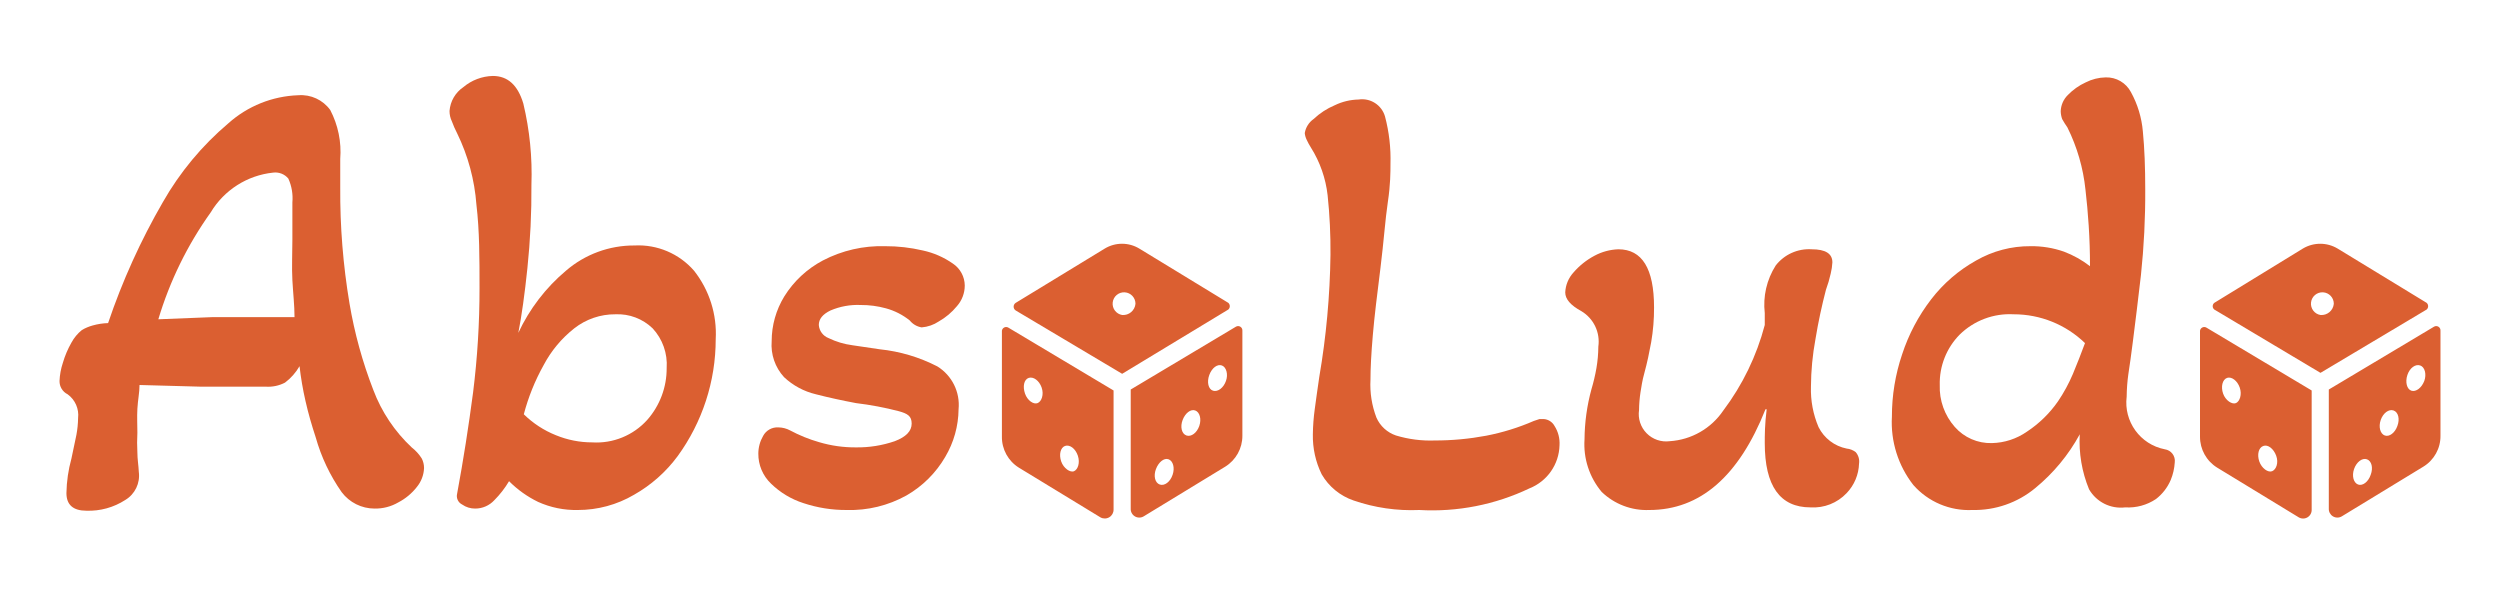
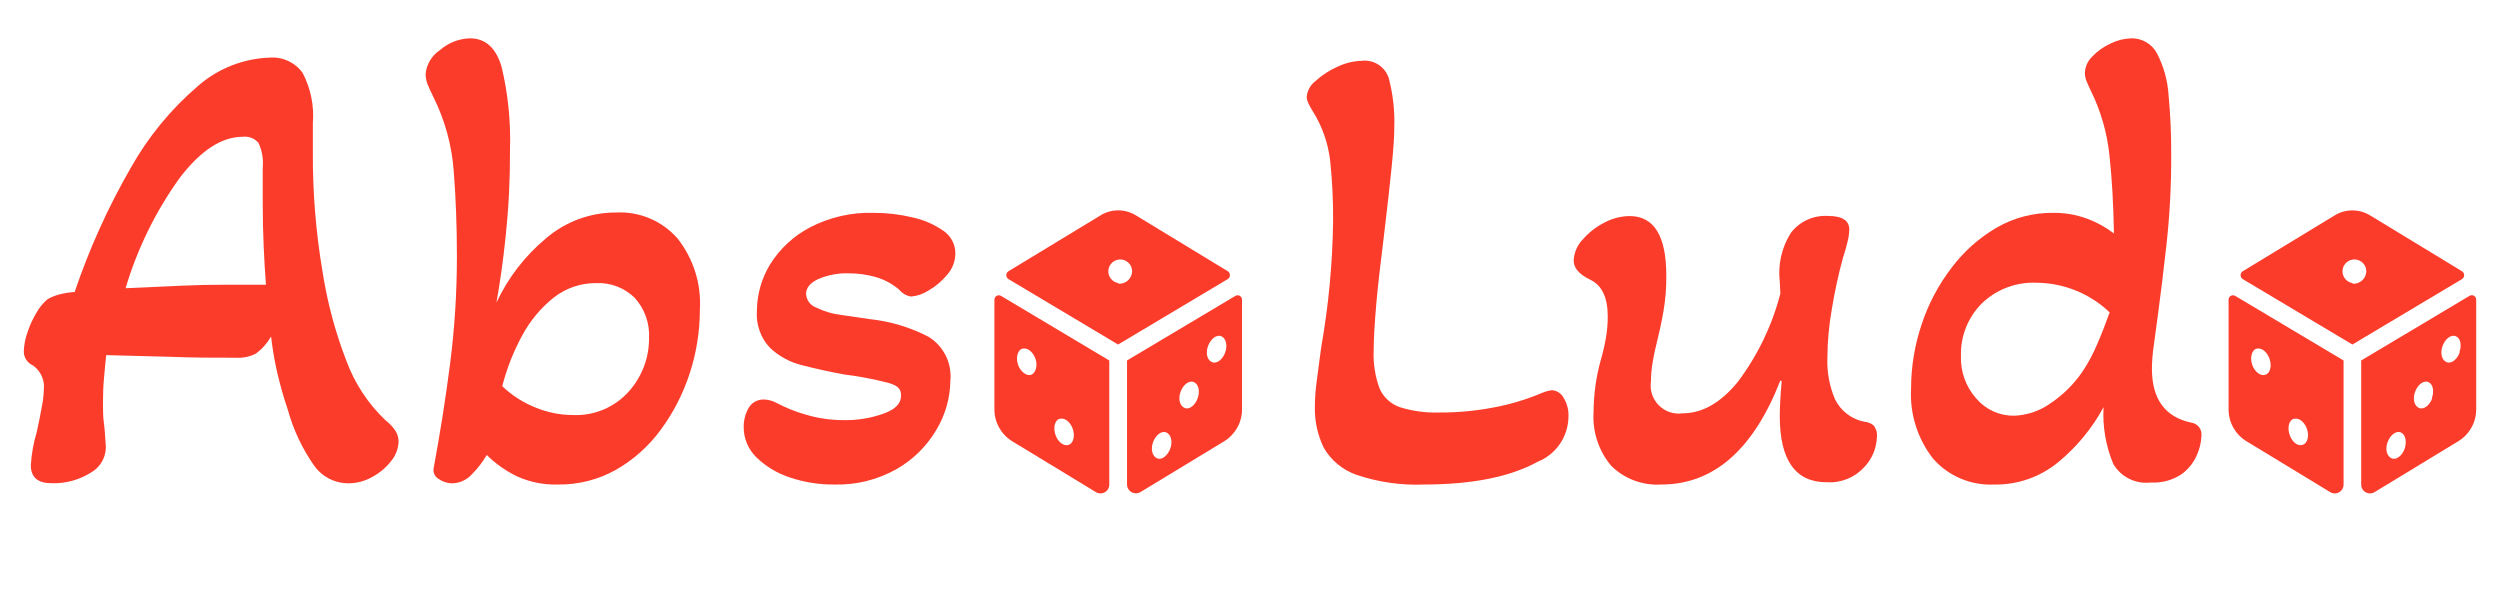
- <svg xmlns="http://www.w3.org/2000/svg" viewBox="0 0 105 25">
+ <svg xmlns="http://www.w3.org/2000/svg" viewBox="0 0 210 50">
  <defs>
-     <style>.cls-1{fill:#db5f31;}</style>
+     <style>.cls-1{fill:#fc3c2b;}</style>
  </defs>
  <g id="Calque_4" data-name="Calque 4">
-     <path class="cls-1" d="M15.73,21.36a1.73,1.73,0,0,1-1.38-.69,7.59,7.59,0,0,1-1.09-2.3c-.17-.52-.31-1-.43-1.53a13.53,13.53,0,0,1-.25-1.46,2.28,2.28,0,0,1-.61.69,1.53,1.53,0,0,1-.81.17l-2.73,0-2.57-.07c0,.31-.07.63-.09,1s0,.64,0,1a7.87,7.87,0,0,0,0,.84c0,.28.05.55.06.81a1.19,1.19,0,0,1-.57,1.18,2.82,2.82,0,0,1-1.63.45c-.56,0-.84-.25-.84-.74A5.82,5.82,0,0,1,3,19.26l.21-1a4.2,4.2,0,0,0,.07-.7,1.08,1.08,0,0,0-.44-1A.61.61,0,0,1,2.5,16a2.74,2.74,0,0,1,.14-.76A3.94,3.94,0,0,1,3,14.39a1.78,1.78,0,0,1,.44-.53,1.9,1.9,0,0,1,.45-.19,2.69,2.69,0,0,1,.65-.1,28.11,28.11,0,0,1,2.3-5.08A12.32,12.32,0,0,1,9.59,5.18,4.64,4.64,0,0,1,12.53,4a1.51,1.51,0,0,1,1.34.62,3.8,3.8,0,0,1,.42,2.06V7.87a28.31,28.31,0,0,0,.39,4.88,18.61,18.61,0,0,0,1,3.63,6.39,6.39,0,0,0,1.61,2.41,1.82,1.82,0,0,1,.42.46.86.86,0,0,1,.1.41,1.33,1.33,0,0,1-.3.79,2.38,2.38,0,0,1-.78.65A1.91,1.91,0,0,1,15.73,21.36ZM6.65,13.41l2.26-.09c.64,0,1.19,0,1.62,0h1.84c0-.49-.06-1-.09-1.55s0-1.11,0-1.71V8.5a2,2,0,0,0-.17-1,.71.71,0,0,0-.64-.25A3.48,3.48,0,0,0,8.85,8.92,15.27,15.27,0,0,0,6.65,13.41Z" />
-     <path class="cls-1" d="M24.27,21.42a3.85,3.85,0,0,1-1.67-.34,4.5,4.5,0,0,1-1.22-.87,4.07,4.07,0,0,1-.62.8,1.09,1.09,0,0,1-.8.35.94.94,0,0,1-.55-.17.4.4,0,0,1-.21-.46c.26-1.4.48-2.81.67-4.25a35.16,35.16,0,0,0,.27-4.38c0-1.25,0-2.41-.13-3.5a8.23,8.23,0,0,0-.81-3,4.25,4.25,0,0,1-.22-.5,1,1,0,0,1-.1-.44,1.33,1.33,0,0,1,.58-1,2,2,0,0,1,1.24-.47c.63,0,1.05.39,1.28,1.16a12.74,12.74,0,0,1,.34,3.41,31.5,31.5,0,0,1-.17,3.51c-.11,1.06-.24,2-.38,2.71a7.62,7.62,0,0,1,2-2.61,4.37,4.37,0,0,1,2.88-1.06,3.1,3.1,0,0,1,2.5,1.06,4.27,4.27,0,0,1,.91,2.88,8.35,8.35,0,0,1-1.6,4.91,5.88,5.88,0,0,1-1.83,1.62A4.65,4.65,0,0,1,24.27,21.42Zm.6-2.84a2.87,2.87,0,0,0,2.31-.94A3.26,3.26,0,0,0,28,15.46a2.23,2.23,0,0,0-.59-1.67,2.11,2.11,0,0,0-1.56-.59,2.77,2.77,0,0,0-1.73.59,4.84,4.84,0,0,0-1.29,1.55A8.84,8.84,0,0,0,22,17.4a4.09,4.09,0,0,0,1.35.88A4,4,0,0,0,24.87,18.58Z" />
-     <path class="cls-1" d="M35.56,21.42a5.65,5.65,0,0,1-1.82-.29,3.46,3.46,0,0,1-1.36-.82,1.72,1.72,0,0,1-.53-1.26,1.49,1.49,0,0,1,.2-.74.68.68,0,0,1,.64-.36,1.07,1.07,0,0,1,.5.13,6.17,6.17,0,0,0,1.21.49,5.28,5.28,0,0,0,1.55.22,4.81,4.81,0,0,0,1.63-.26c.47-.18.71-.42.71-.74s-.18-.42-.54-.52a13.6,13.6,0,0,0-1.8-.34c-.58-.11-1.14-.23-1.68-.37a2.94,2.94,0,0,1-1.34-.72,2,2,0,0,1-.52-1.51,3.6,3.6,0,0,1,.53-1.88,4.24,4.24,0,0,1,1.62-1.51,5.31,5.31,0,0,1,2.62-.6,6.83,6.83,0,0,1,1.58.18,3.48,3.48,0,0,1,1.26.55,1.12,1.12,0,0,1,.5.92,1.31,1.31,0,0,1-.33.87,2.73,2.73,0,0,1-.76.64,1.51,1.51,0,0,1-.72.25.8.8,0,0,1-.5-.29,2.75,2.75,0,0,0-1-.51,3.91,3.91,0,0,0-1.06-.14,2.89,2.89,0,0,0-1.27.23c-.33.16-.49.36-.49.61a.64.64,0,0,0,.41.55,3.26,3.26,0,0,0,1,.3l1.15.17a6.81,6.81,0,0,1,2.42.72,1.9,1.9,0,0,1,.89,1.8,4,4,0,0,1-.56,2,4.44,4.44,0,0,1-1.63,1.62A4.87,4.87,0,0,1,35.56,21.42Z" />
-     <path class="cls-1" d="M59.61,21.42a7.46,7.46,0,0,1-2.76-.4,2.47,2.47,0,0,1-1.34-1.1,3.65,3.65,0,0,1-.37-1.68,8.57,8.57,0,0,1,.08-1.06c.05-.4.12-.85.19-1.35a32.84,32.84,0,0,0,.47-5.13,22.11,22.11,0,0,0-.12-2.5,4.77,4.77,0,0,0-.7-2,2.68,2.68,0,0,1-.18-.33.81.81,0,0,1-.08-.28A.9.9,0,0,1,55.17,5a3,3,0,0,1,.89-.58,2.4,2.4,0,0,1,1-.24,1,1,0,0,1,1.11.71,7,7,0,0,1,.23,2c0,.33,0,.86-.11,1.59s-.17,1.65-.31,2.77-.25,2-.32,2.81-.1,1.42-.1,1.89a3.87,3.87,0,0,0,.25,1.59,1.38,1.38,0,0,0,.82.75,5,5,0,0,0,1.63.21,11.64,11.64,0,0,0,2.16-.2,9.55,9.55,0,0,0,2-.62l.24-.08.18,0a.56.56,0,0,1,.45.29,1.35,1.35,0,0,1,.21.81,2,2,0,0,1-1.26,1.81A9.47,9.47,0,0,1,59.61,21.42Z" />
-     <path class="cls-1" d="M69.27,21.42a2.72,2.72,0,0,1-2-.76,3.11,3.11,0,0,1-.72-2.21,8.23,8.23,0,0,1,.29-2.1,7.61,7.61,0,0,0,.21-.89,5.47,5.47,0,0,0,.08-.9,1.49,1.49,0,0,0-.71-1.49c-.46-.25-.68-.51-.68-.79a1.33,1.33,0,0,1,.35-.84,3.06,3.06,0,0,1,.88-.7,2.28,2.28,0,0,1,1-.27c1,0,1.5.81,1.5,2.44a8.3,8.3,0,0,1-.12,1.46c-.08.44-.17.87-.28,1.27s-.12.56-.17.84a5.35,5.35,0,0,0-.06.74,1.15,1.15,0,0,0,1.29,1.31,2.94,2.94,0,0,0,2.25-1.29,10.35,10.35,0,0,0,1.74-3.59l0-.5a3.07,3.07,0,0,1,.46-2,1.77,1.77,0,0,1,1.51-.68c.58,0,.87.18.87.55a2.54,2.54,0,0,1-.07.47,5.37,5.37,0,0,1-.2.68c-.17.65-.32,1.34-.44,2.07a11.3,11.3,0,0,0-.19,2,4,4,0,0,0,.32,1.7,1.69,1.69,0,0,0,1.18.9.73.73,0,0,1,.38.15.6.6,0,0,1,.14.48,1.88,1.88,0,0,1-.52,1.24,1.92,1.92,0,0,1-1.52.6q-1.92,0-1.92-2.7c0-.32,0-.79.08-1.42l-.05,0Q72.47,21.42,69.27,21.42Z" />
-     <path class="cls-1" d="M82.84,21.42a3.11,3.11,0,0,1-2.48-1.05,4.27,4.27,0,0,1-.9-2.87,8.13,8.13,0,0,1,.43-2.62,7.73,7.73,0,0,1,1.22-2.31A6.18,6.18,0,0,1,83,10.94a4.52,4.52,0,0,1,2.28-.6,4.09,4.09,0,0,1,1.41.23,4.27,4.27,0,0,1,1.09.61c0-1.19-.08-2.26-.19-3.21a7.64,7.64,0,0,0-.76-2.62A3.8,3.8,0,0,1,86.61,5a1.05,1.05,0,0,1-.06-.33,1,1,0,0,1,.3-.68,2.47,2.47,0,0,1,.75-.53,1.93,1.93,0,0,1,.84-.21,1.16,1.16,0,0,1,1.06.62A4.16,4.16,0,0,1,90,5.52c.07.71.1,1.52.1,2.43a32.54,32.54,0,0,1-.18,3.6c-.12,1.06-.24,2-.34,2.8-.07.53-.13,1-.19,1.37a7.41,7.41,0,0,0-.07.94,2,2,0,0,0,1.6,2.21.49.49,0,0,1,.42.55,2.3,2.3,0,0,1-.17.74,2,2,0,0,1-.62.8,2.09,2.09,0,0,1-1.29.35,1.54,1.54,0,0,1-1.52-.76,5.28,5.28,0,0,1-.39-2.31,7.64,7.64,0,0,1-1.87,2.26A4,4,0,0,1,82.84,21.42Zm.82-2.81a2.67,2.67,0,0,0,1.47-.48,4.81,4.81,0,0,0,1.31-1.28,6.77,6.77,0,0,0,.62-1.14c.18-.43.35-.87.51-1.3a4.3,4.3,0,0,0-3-1.21,3,3,0,0,0-2.26.85,2.91,2.91,0,0,0-.84,2.12,2.52,2.52,0,0,0,.63,1.76A2,2,0,0,0,83.66,18.61Z" />
-     <path class="cls-1" d="M42.08,13.89v4.45a1.51,1.51,0,0,0,.71,1.3l3.43,2.09a.37.37,0,0,0,.55-.33v-5l-4.42-2.64A.18.18,0,0,0,42.08,13.89Zm2.65,4.84c.2-.07.44.11.54.41s0,.58-.16.65-.44-.12-.54-.41S44.54,18.8,44.73,18.73Zm-1.52-2.86c.2-.06.44.12.54.41s0,.58-.17.65-.43-.11-.53-.4S43,15.94,43.21,15.87Z" />
-     <path class="cls-1" d="M51.59,12.72l-3.74-2.28a1.4,1.4,0,0,0-1.45,0l-3.74,2.28a.19.19,0,0,0,0,.32l4.47,2.66L51.59,13A.19.19,0,0,0,51.59,12.72Zm-4.46.51a.48.48,0,1,1,.56-.47A.52.52,0,0,1,47.13,13.23Z" />
-     <path class="cls-1" d="M51.91,13.72l-4.42,2.64v5a.36.36,0,0,0,.54.33l3.43-2.09a1.52,1.52,0,0,0,.72-1.3V13.89A.18.18,0,0,0,51.91,13.72Zm-2.66,6.22c-.1.3-.34.48-.54.41s-.27-.36-.16-.65.34-.48.53-.41S49.35,19.65,49.25,19.94Zm1.12-2.05c-.1.29-.34.47-.54.4s-.27-.36-.16-.65.34-.47.53-.4S50.47,17.6,50.37,17.89ZM51.49,16c-.1.29-.34.47-.54.41s-.27-.36-.16-.66.34-.47.53-.4S51.59,15.73,51.49,16Z" />
-     <path class="cls-1" d="M92.4,13.89v4.45a1.52,1.52,0,0,0,.72,1.3l3.43,2.09a.36.36,0,0,0,.54-.33v-5l-4.42-2.64A.18.18,0,0,0,92.4,13.89Zm2.66,4.84c.19-.07.43.11.54.41s0,.58-.17.65-.44-.12-.54-.41S94.86,18.8,95.06,18.73Zm-1.52-2.86c.19-.06.43.12.53.41s0,.58-.16.65-.44-.11-.54-.4S93.34,15.94,93.54,15.87Z" />
-     <path class="cls-1" d="M101.92,12.72l-3.74-2.28a1.42,1.42,0,0,0-1.46,0L93,12.72A.18.18,0,0,0,93,13l4.46,2.66L101.92,13A.19.19,0,0,0,101.92,12.72Zm-4.46.51a.48.48,0,1,1,.56-.47A.52.52,0,0,1,97.46,13.23Z" />
-     <path class="cls-1" d="M102.23,13.72l-4.42,2.64v5a.36.36,0,0,0,.54.33l3.43-2.09a1.5,1.5,0,0,0,.72-1.3V13.89A.18.18,0,0,0,102.23,13.72Zm-2.66,6.22c-.1.3-.34.48-.53.41s-.27-.36-.17-.65.34-.48.54-.41S99.68,19.65,99.57,19.94Zm1.12-2.05c-.1.29-.34.47-.53.4s-.27-.36-.17-.65.34-.47.54-.4S100.8,17.6,100.69,17.89ZM101.82,16c-.11.29-.35.47-.54.41s-.27-.36-.17-.66.34-.47.54-.4S101.92,15.73,101.82,16Z" />
+     <path class="cls-1" d="M29.26,40.6a3.52,3.52,0,0,1-2.84-1.44,15.22,15.22,0,0,1-2.24-4.73c-.37-1.08-.66-2.14-.9-3.16a28.27,28.27,0,0,1-.51-3A4.71,4.71,0,0,1,21.5,29.7a3.21,3.21,0,0,1-1.65.35c-1.77,0-3.64,0-5.63-.08l-5.3-.14c-.07.65-.13,1.31-.19,2s-.08,1.32-.08,2,0,1.15.08,1.73.1,1.14.14,1.68a2.46,2.46,0,0,1-1.19,2.43,5.85,5.85,0,0,1-3.35.92c-1.16,0-1.74-.5-1.74-1.51a12.13,12.13,0,0,1,.49-2.76c.18-.83.33-1.54.43-2.14a8.3,8.3,0,0,0,.17-1.43,2.19,2.19,0,0,0-.92-2.06A1.27,1.27,0,0,1,2,29.51a5.16,5.16,0,0,1,.3-1.57,8,8,0,0,1,.78-1.7A4,4,0,0,1,4,25.13a4.18,4.18,0,0,1,.92-.38,6.33,6.33,0,0,1,1.35-.22A58.22,58.22,0,0,1,11,14.07a25.46,25.46,0,0,1,5.6-6.82,9.65,9.65,0,0,1,6.06-2.41,3.11,3.11,0,0,1,2.76,1.28,7.77,7.77,0,0,1,.86,4.24V12.8a58.12,58.12,0,0,0,.82,10.06,36,36,0,0,0,2,7.46,13.17,13.17,0,0,0,3.3,5,3.48,3.48,0,0,1,.86.94,1.7,1.7,0,0,1,.22.84,2.68,2.68,0,0,1-.62,1.62,5,5,0,0,1-1.6,1.35A4.1,4.1,0,0,1,29.26,40.6ZM10.55,24.21,15.2,24c1.33-.06,2.45-.08,3.35-.08h3.79c-.08-1-.14-2.08-.19-3.19s-.08-2.29-.08-3.52V14.09A4,4,0,0,0,21.71,12a1.49,1.49,0,0,0-1.32-.51q-2.66,0-5.3,3.46A31,31,0,0,0,10.55,24.21Z" />
+     <path class="cls-1" d="M46.84,40.7A7.73,7.73,0,0,1,43.4,40a9.43,9.43,0,0,1-2.51-1.78,8.25,8.25,0,0,1-1.27,1.64A2.29,2.29,0,0,1,38,40.6a2,2,0,0,1-1.14-.36.86.86,0,0,1-.43-.94q.81-4.34,1.38-8.76a70.89,70.89,0,0,0,.57-9c0-2.56-.09-4.95-.27-7.19A16.61,16.61,0,0,0,36.4,8.14c-.18-.36-.33-.7-.46-1a2.48,2.48,0,0,1-.19-.92,2.7,2.7,0,0,1,1.19-2,4,4,0,0,1,2.54-1c1.3,0,2.18.8,2.65,2.38a26.35,26.35,0,0,1,.71,7,66.24,66.24,0,0,1-.36,7.22c-.23,2.19-.49,4-.78,5.6a15.62,15.62,0,0,1,4.14-5.38,9,9,0,0,1,5.92-2.19,6.41,6.41,0,0,1,5.16,2.19A8.79,8.79,0,0,1,58.79,26a17.25,17.25,0,0,1-.86,5.38,16.62,16.62,0,0,1-2.44,4.74,12.12,12.12,0,0,1-3.76,3.35A9.72,9.72,0,0,1,46.84,40.7Zm1.24-5.84a5.93,5.93,0,0,0,4.76-2,6.65,6.65,0,0,0,1.68-4.49A4.65,4.65,0,0,0,53.3,25a4.35,4.35,0,0,0-3.22-1.22A5.7,5.7,0,0,0,46.51,25a10.23,10.23,0,0,0-2.65,3.19,18.35,18.35,0,0,0-1.67,4.25A8.66,8.66,0,0,0,45,34.24,8.18,8.18,0,0,0,48.08,34.86Z" />
+     <path class="cls-1" d="M70.1,40.7a11.37,11.37,0,0,1-3.74-.59,7.29,7.29,0,0,1-2.81-1.68,3.53,3.53,0,0,1-1.08-2.6,3.16,3.16,0,0,1,.4-1.54,1.43,1.43,0,0,1,1.33-.73,2.29,2.29,0,0,1,1,.27,12.55,12.55,0,0,0,2.49,1,11.08,11.08,0,0,0,3.19.46,9.38,9.38,0,0,0,3.35-.55c1-.36,1.46-.86,1.46-1.51s-.37-.86-1.11-1.08a29.45,29.45,0,0,0-3.7-.7c-1.19-.22-2.35-.47-3.46-.76a6,6,0,0,1-2.76-1.49,4.11,4.11,0,0,1-1.08-3.11,7.58,7.58,0,0,1,1.1-3.87A8.74,8.74,0,0,1,68,19.12a10.9,10.9,0,0,1,5.41-1.24,13.82,13.82,0,0,1,3.24.38,7.23,7.23,0,0,1,2.6,1.13,2.28,2.28,0,0,1,1,1.9,2.72,2.72,0,0,1-.68,1.78,5.7,5.7,0,0,1-1.57,1.33,3.17,3.17,0,0,1-1.48.51,1.63,1.63,0,0,1-1-.59,5.35,5.35,0,0,0-2-1.06,8.37,8.37,0,0,0-2.19-.3,6.06,6.06,0,0,0-2.62.49c-.67.32-1,.74-1,1.24a1.28,1.28,0,0,0,.84,1.14,6.47,6.47,0,0,0,2.08.62L73,26.8a13.94,13.94,0,0,1,5,1.49A3.9,3.9,0,0,1,79.83,32a8.17,8.17,0,0,1-1.16,4.08,9.12,9.12,0,0,1-3.35,3.32A10.06,10.06,0,0,1,70.1,40.7Z" />
+     <path class="cls-1" d="M119.64,40.7a15.69,15.69,0,0,1-5.68-.81,5.12,5.12,0,0,1-2.76-2.27,7.48,7.48,0,0,1-.75-3.46,16.36,16.36,0,0,1,.16-2.19c.11-.81.23-1.74.37-2.79a66,66,0,0,0,1-10.54,44.75,44.75,0,0,0-.25-5.17,9.94,9.94,0,0,0-1.43-4.08,5.63,5.63,0,0,1-.38-.68,1.55,1.55,0,0,1-.16-.57,1.93,1.93,0,0,1,.76-1.35,6.79,6.79,0,0,1,1.84-1.19,5.06,5.06,0,0,1,2-.49,2.12,2.12,0,0,1,2.3,1.47,14.41,14.41,0,0,1,.46,4.16c0,.69-.07,1.78-.22,3.27s-.36,3.4-.64,5.71-.51,4.16-.65,5.79-.22,2.91-.22,3.89a8.14,8.14,0,0,0,.51,3.27,2.9,2.9,0,0,0,1.71,1.54,10.11,10.11,0,0,0,3.35.44,23.57,23.57,0,0,0,4.44-.41A19.71,19.71,0,0,0,129.54,33a3.36,3.36,0,0,1,.48-.16,1.48,1.48,0,0,1,.38-.06,1.18,1.18,0,0,1,.92.6,2.78,2.78,0,0,1,.43,1.68,4.12,4.12,0,0,1-2.59,3.73Q125.7,40.69,119.64,40.7Z" />
+     <path class="cls-1" d="M139.54,40.7a5.51,5.51,0,0,1-4.19-1.56,6.39,6.39,0,0,1-1.49-4.55,16.6,16.6,0,0,1,.6-4.33,16.91,16.91,0,0,0,.43-1.84,10.29,10.29,0,0,0,.16-1.83c0-1.59-.48-2.62-1.46-3.09s-1.4-1-1.4-1.62a2.69,2.69,0,0,1,.73-1.73,6,6,0,0,1,1.81-1.43,4.59,4.59,0,0,1,2.16-.57c2.06,0,3.08,1.68,3.08,5a16.58,16.58,0,0,1-.24,3c-.16.92-.35,1.8-.56,2.63a17.14,17.14,0,0,0-.36,1.73,9.82,9.82,0,0,0-.13,1.51,2.36,2.36,0,0,0,2.65,2.7q2.49,0,4.65-2.65a21.14,21.14,0,0,0,3.57-7.41l-.05-1a6.29,6.29,0,0,1,.94-4.11,3.64,3.64,0,0,1,3.11-1.41c1.19,0,1.79.38,1.79,1.14a4.67,4.67,0,0,1-.14,1c-.09.4-.22.86-.4,1.41a41.51,41.51,0,0,0-.92,4.24,24.3,24.3,0,0,0-.38,4.14,8.08,8.08,0,0,0,.65,3.49,3.49,3.49,0,0,0,2.43,1.86,1.53,1.53,0,0,1,.79.3,1.31,1.31,0,0,1,.29,1,3.86,3.86,0,0,1-1.08,2.54,3.94,3.94,0,0,1-3.14,1.25q-3.94,0-3.94-5.57c0-.65.05-1.63.16-2.92l-.11-.06Q146.14,40.7,139.54,40.7Z" />
+     <path class="cls-1" d="M167.51,40.7a6.42,6.42,0,0,1-5.12-2.16,8.75,8.75,0,0,1-1.86-5.9,16.93,16.93,0,0,1,.89-5.4,16.06,16.06,0,0,1,2.52-4.76,12.8,12.8,0,0,1,3.78-3.36,9.26,9.26,0,0,1,4.71-1.24,7.93,7.93,0,0,1,2.89.49,8.7,8.7,0,0,1,2.25,1.24q-.06-3.67-.38-6.6a16,16,0,0,0-1.57-5.41c-.14-.29-.26-.55-.35-.78a1.92,1.92,0,0,1-.14-.68,2,2,0,0,1,.63-1.4,4.91,4.91,0,0,1,1.54-1.09A4.19,4.19,0,0,1,179,3.22a2.39,2.39,0,0,1,2.19,1.27A8.78,8.78,0,0,1,182.16,8a49.79,49.79,0,0,1,.22,5,66,66,0,0,1-.38,7.41q-.37,3.3-.7,5.78c-.15,1.09-.27,2-.38,2.82a14.54,14.54,0,0,0-.16,1.94c0,2.57,1.1,4.08,3.3,4.55a1,1,0,0,1,.86,1.13,4.36,4.36,0,0,1-.35,1.52,3.92,3.92,0,0,1-1.27,1.65,4.22,4.22,0,0,1-2.65.73,3.19,3.19,0,0,1-3.14-1.57,10.78,10.78,0,0,1-.81-4.76,15.57,15.57,0,0,1-3.84,4.65A8.23,8.23,0,0,1,167.51,40.7Zm1.67-5.78a5.57,5.57,0,0,0,3-1,10,10,0,0,0,2.71-2.65,13.66,13.66,0,0,0,1.27-2.35c.38-.88.73-1.78,1.05-2.68a9,9,0,0,0-6.11-2.49,6.23,6.23,0,0,0-4.65,1.76,6,6,0,0,0-1.73,4.36,5.1,5.1,0,0,0,1.3,3.62A4.1,4.1,0,0,0,169.18,34.92Z" />
+     <path class="cls-1" d="M83.53,25.19v9.18A3.13,3.13,0,0,0,85,37.05l7.06,4.29a.74.74,0,0,0,1.12-.67V30.28l-9.1-5.43A.37.37,0,0,0,83.53,25.19Zm5.47,10c.41-.14.9.23,1.11.83s.06,1.21-.34,1.35-.9-.23-1.11-.84S88.6,35.31,89,35.17Zm-3.13-5.89c.4-.14.9.24,1.11.84s0,1.2-.35,1.34-.9-.23-1.11-.83S85.47,29.42,85.87,29.28Z" />
+     <path class="cls-1" d="M103.13,22.78l-7.7-4.68a2.83,2.83,0,0,0-3,0l-7.71,4.68a.39.39,0,0,0,0,.67l9.2,5.49,9.2-5.49A.39.39,0,0,0,103.13,22.78Zm-9.19,1a1,1,0,1,1,1.16-1A1.07,1.07,0,0,1,93.94,23.83Z" />
+     <path class="cls-1" d="M103.78,24.85l-9.11,5.43V40.67a.75.75,0,0,0,1.12.67l7.07-4.29a3.14,3.14,0,0,0,1.47-2.68V25.19A.37.37,0,0,0,103.78,24.85ZM98.31,37.67c-.22.6-.71,1-1.11.83s-.56-.74-.35-1.34.71-1,1.11-.84S98.52,37.07,98.31,37.67Zm2.3-4.23c-.21.6-.7,1-1.1.83s-.56-.74-.35-1.34.71-1,1.11-.84S100.82,32.83,100.61,33.44Zm2.31-3.85c-.21.6-.7,1-1.11.83s-.55-.74-.34-1.34.71-1,1.11-.84S103.13,29,102.92,29.59Z" />
+     <path class="cls-1" d="M187.2,25.19v9.18a3.13,3.13,0,0,0,1.48,2.68l7.06,4.29a.74.74,0,0,0,1.12-.67V30.28l-9.11-5.43A.37.37,0,0,0,187.2,25.19Zm5.47,10c.4-.14.9.23,1.11.83s.06,1.21-.35,1.35-.89-.23-1.1-.84S192.27,35.31,192.67,35.17Zm-3.13-5.89c.4-.14.89.24,1.1.84s.06,1.2-.34,1.34-.9-.23-1.11-.83S189.14,29.42,189.54,29.28Z" />
+     <path class="cls-1" d="M206.8,22.78l-7.7-4.68a2.85,2.85,0,0,0-3,0l-7.7,4.68a.39.39,0,0,0,0,.67l9.2,5.49,9.2-5.49A.39.39,0,0,0,206.8,22.78Zm-9.19,1a1,1,0,1,1,1.16-1A1.07,1.07,0,0,1,197.61,23.83Z" />
+     <path class="cls-1" d="M207.44,24.85l-9.1,5.43V40.67a.74.74,0,0,0,1.12.67l7.06-4.29A3.13,3.13,0,0,0,208,34.37V25.19A.37.37,0,0,0,207.44,24.85ZM202,37.67c-.21.6-.7,1-1.1.83s-.56-.74-.35-1.34.71-1,1.11-.84S202.18,37.07,202,37.67Zm2.31-4.23c-.21.6-.71,1-1.11.83s-.55-.74-.34-1.34.71-1,1.11-.84S204.49,32.83,204.28,33.44Zm2.31-3.85c-.21.6-.71,1-1.11.83s-.55-.74-.34-1.34.7-1,1.11-.84S206.8,29,206.59,29.59Z" />
  </g>
</svg>
